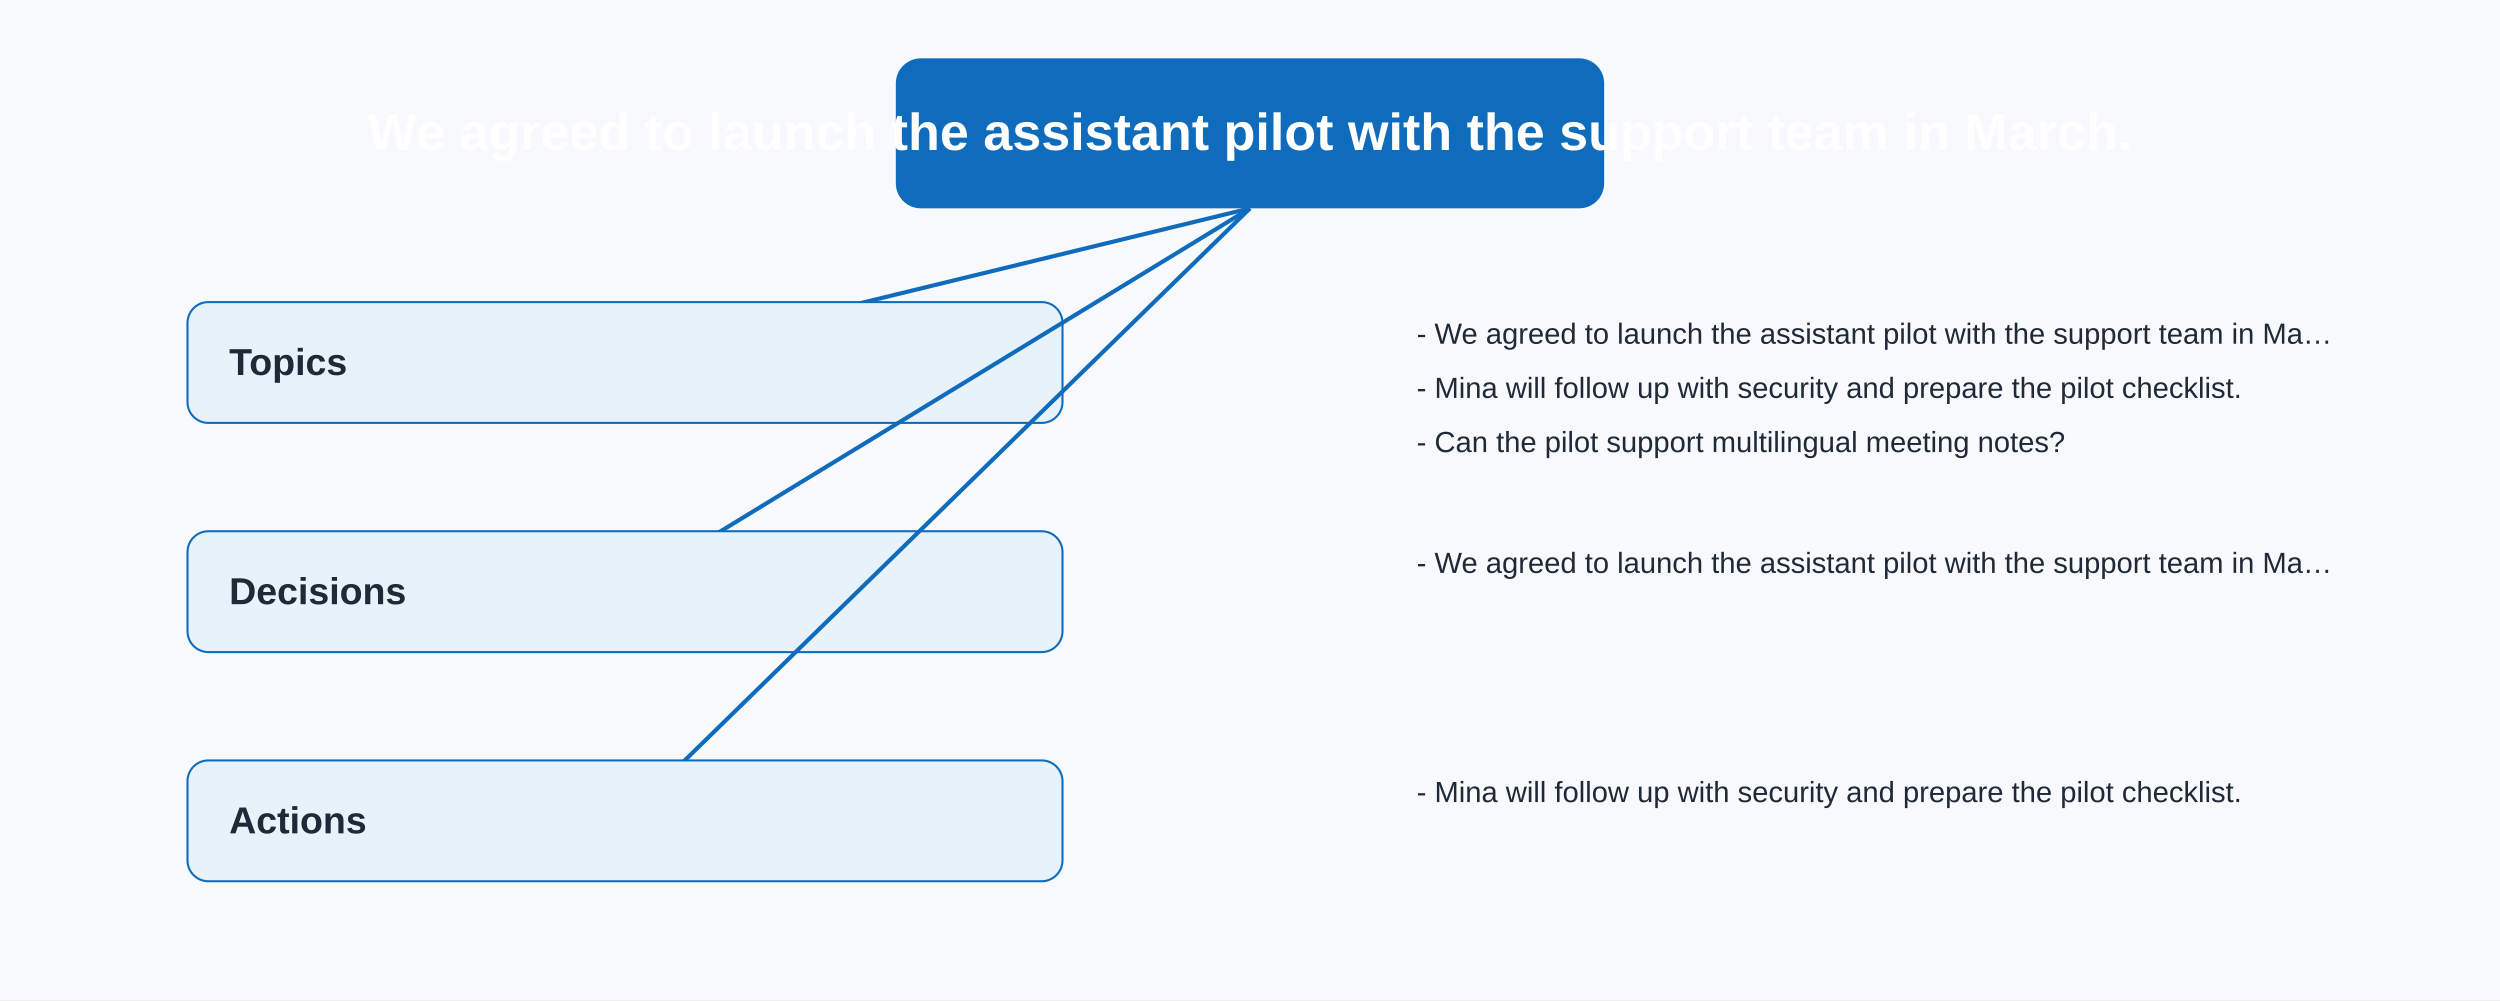
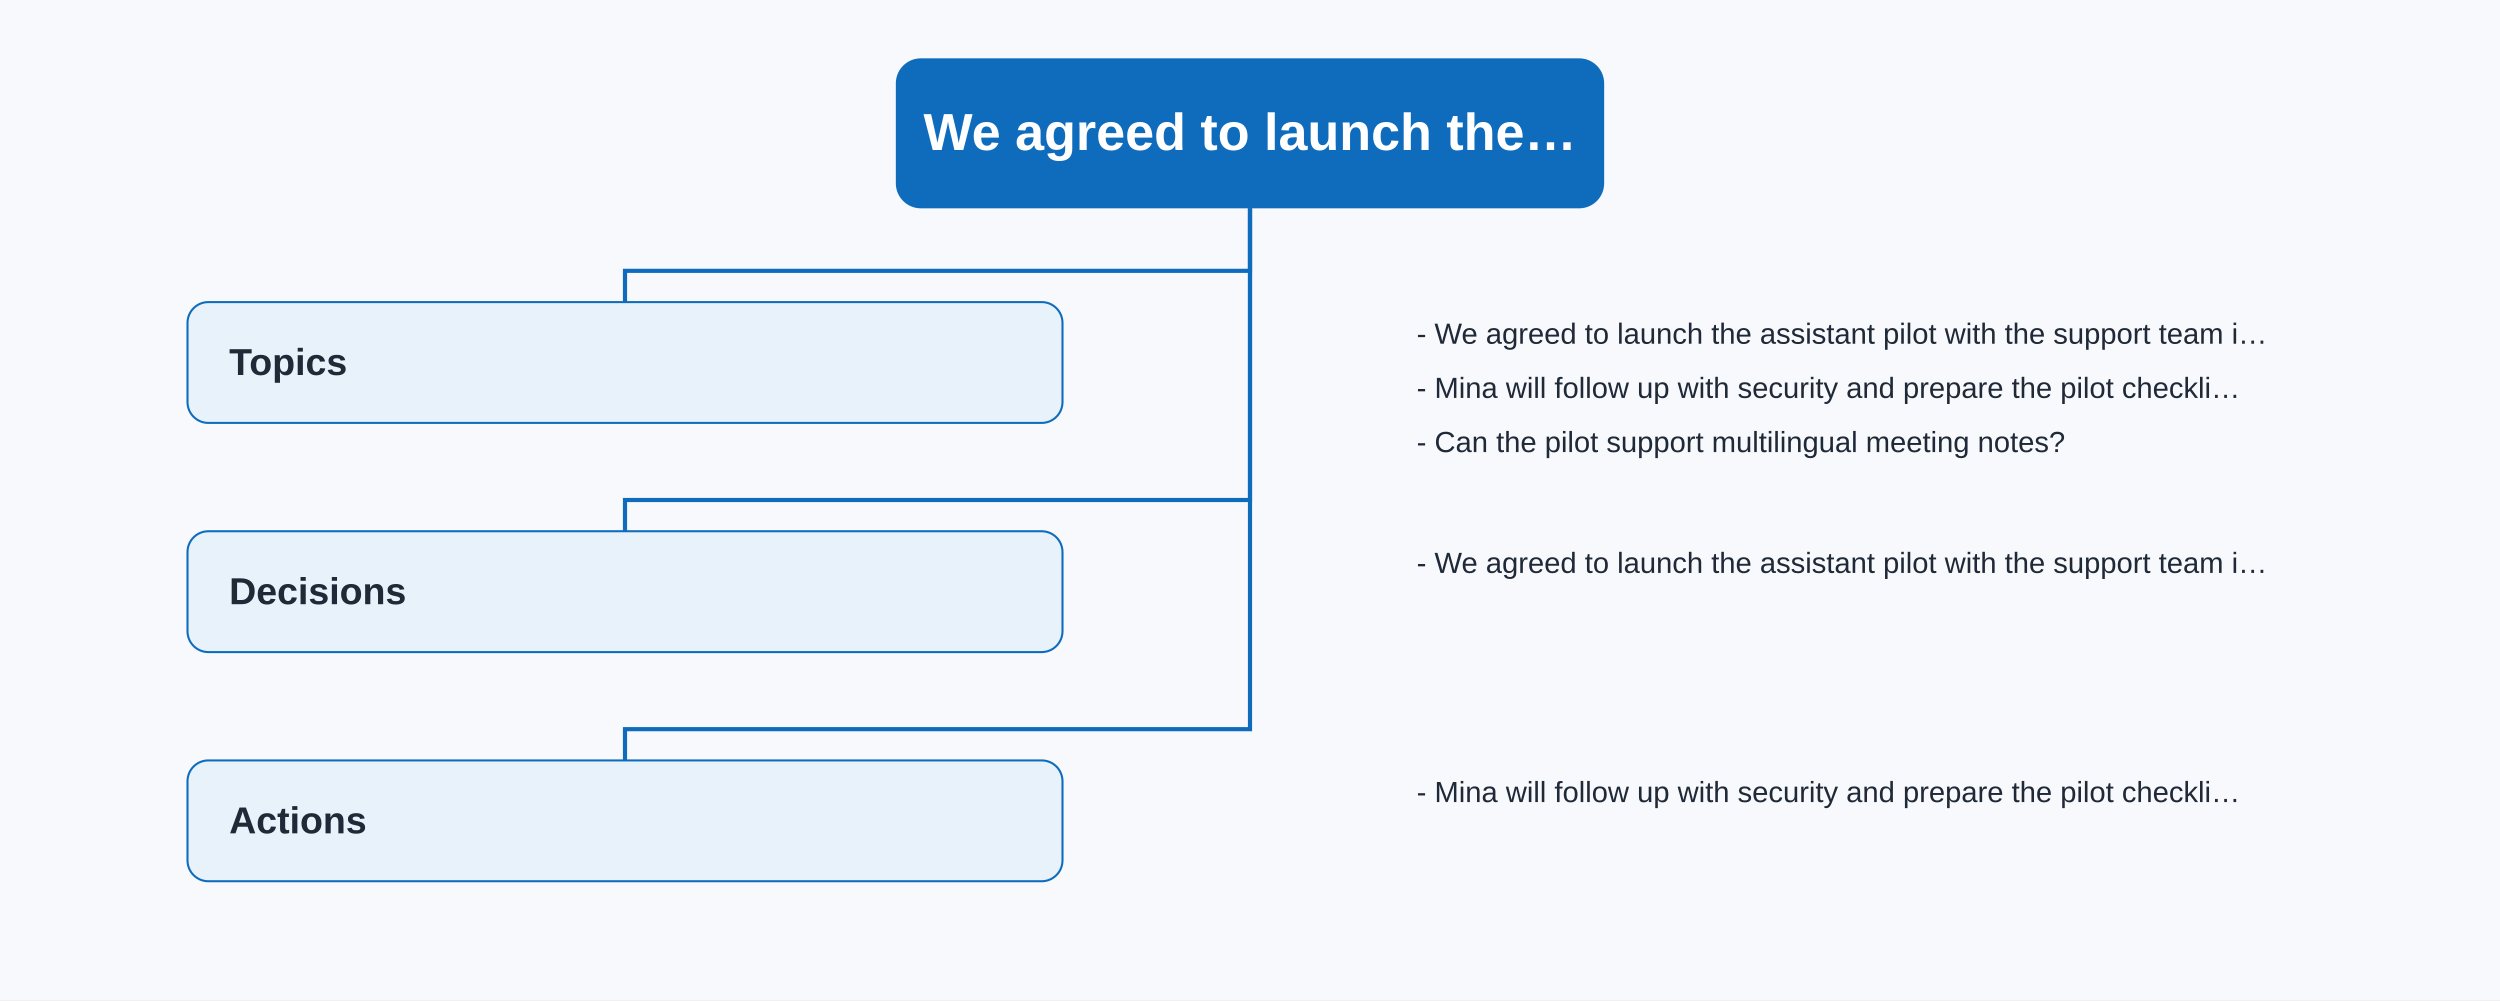
<svg xmlns="http://www.w3.org/2000/svg" width="1200" height="480" viewBox="0 0 1200 480">
  <rect width="100%" height="100%" fill="#f7f9fc" />
  <style>text{font-family:Segoe UI,Arial,sans-serif;fill:#1f2937}.root{font-size:25px;font-weight:700;fill:white}.node{font-size:18px;font-weight:600}.leaf{font-size:14px}</style>
  <rect x="430" y="28" width="340" height="72" rx="12" fill="#0f6cbd" />
-   <text class="root" x="600" y="72" text-anchor="middle">We agreed to launch the assistant pilot with the support team in March.</text>
-   <line x1="600" y1="100" x2="300" y2="173" stroke="#0f6cbd" stroke-width="2" />
+   <text class="root" x="600" y="72" text-anchor="middle">We agreed to launch the…</text>
+   <path d="M600 100 L600 130 L300 130 L300 145" fill="none" stroke="#0f6cbd" stroke-width="2" />
  <rect x="90" y="145" width="420" height="58" rx="10" fill="#e8f2fb" stroke="#0f6cbd" />
  <text class="node" x="110" y="180">Topics</text>
-   <text class="leaf" x="680" y="165">- We agreed to launch the assistant pilot with the support team in Ma…</text>
-   <text class="leaf" x="680" y="191">- Mina will follow up with security and prepare the pilot checklist.</text>
+   <text class="leaf" x="680" y="165">- We agreed to launch the assistant pilot with the support team i…</text>
+   <text class="leaf" x="680" y="191">- Mina will follow up with security and prepare the pilot checkli…</text>
  <text class="leaf" x="680" y="217">- Can the pilot support multilingual meeting notes?</text>
-   <line x1="600" y1="100" x2="300" y2="283" stroke="#0f6cbd" stroke-width="2" />
+   <path d="M600 100 L600 240 L300 240 L300 255" fill="none" stroke="#0f6cbd" stroke-width="2" />
  <rect x="90" y="255" width="420" height="58" rx="10" fill="#e8f2fb" stroke="#0f6cbd" />
  <text class="node" x="110" y="290">Decisions</text>
-   <text class="leaf" x="680" y="275">- We agreed to launch the assistant pilot with the support team in Ma…</text>
-   <line x1="600" y1="100" x2="300" y2="393" stroke="#0f6cbd" stroke-width="2" />
+   <text class="leaf" x="680" y="275">- We agreed to launch the assistant pilot with the support team i…</text>
+   <path d="M600 100 L600 350 L300 350 L300 365" fill="none" stroke="#0f6cbd" stroke-width="2" />
  <rect x="90" y="365" width="420" height="58" rx="10" fill="#e8f2fb" stroke="#0f6cbd" />
  <text class="node" x="110" y="400">Actions</text>
-   <text class="leaf" x="680" y="385">- Mina will follow up with security and prepare the pilot checklist.</text>
+   <text class="leaf" x="680" y="385">- Mina will follow up with security and prepare the pilot checkli…</text>
</svg>
